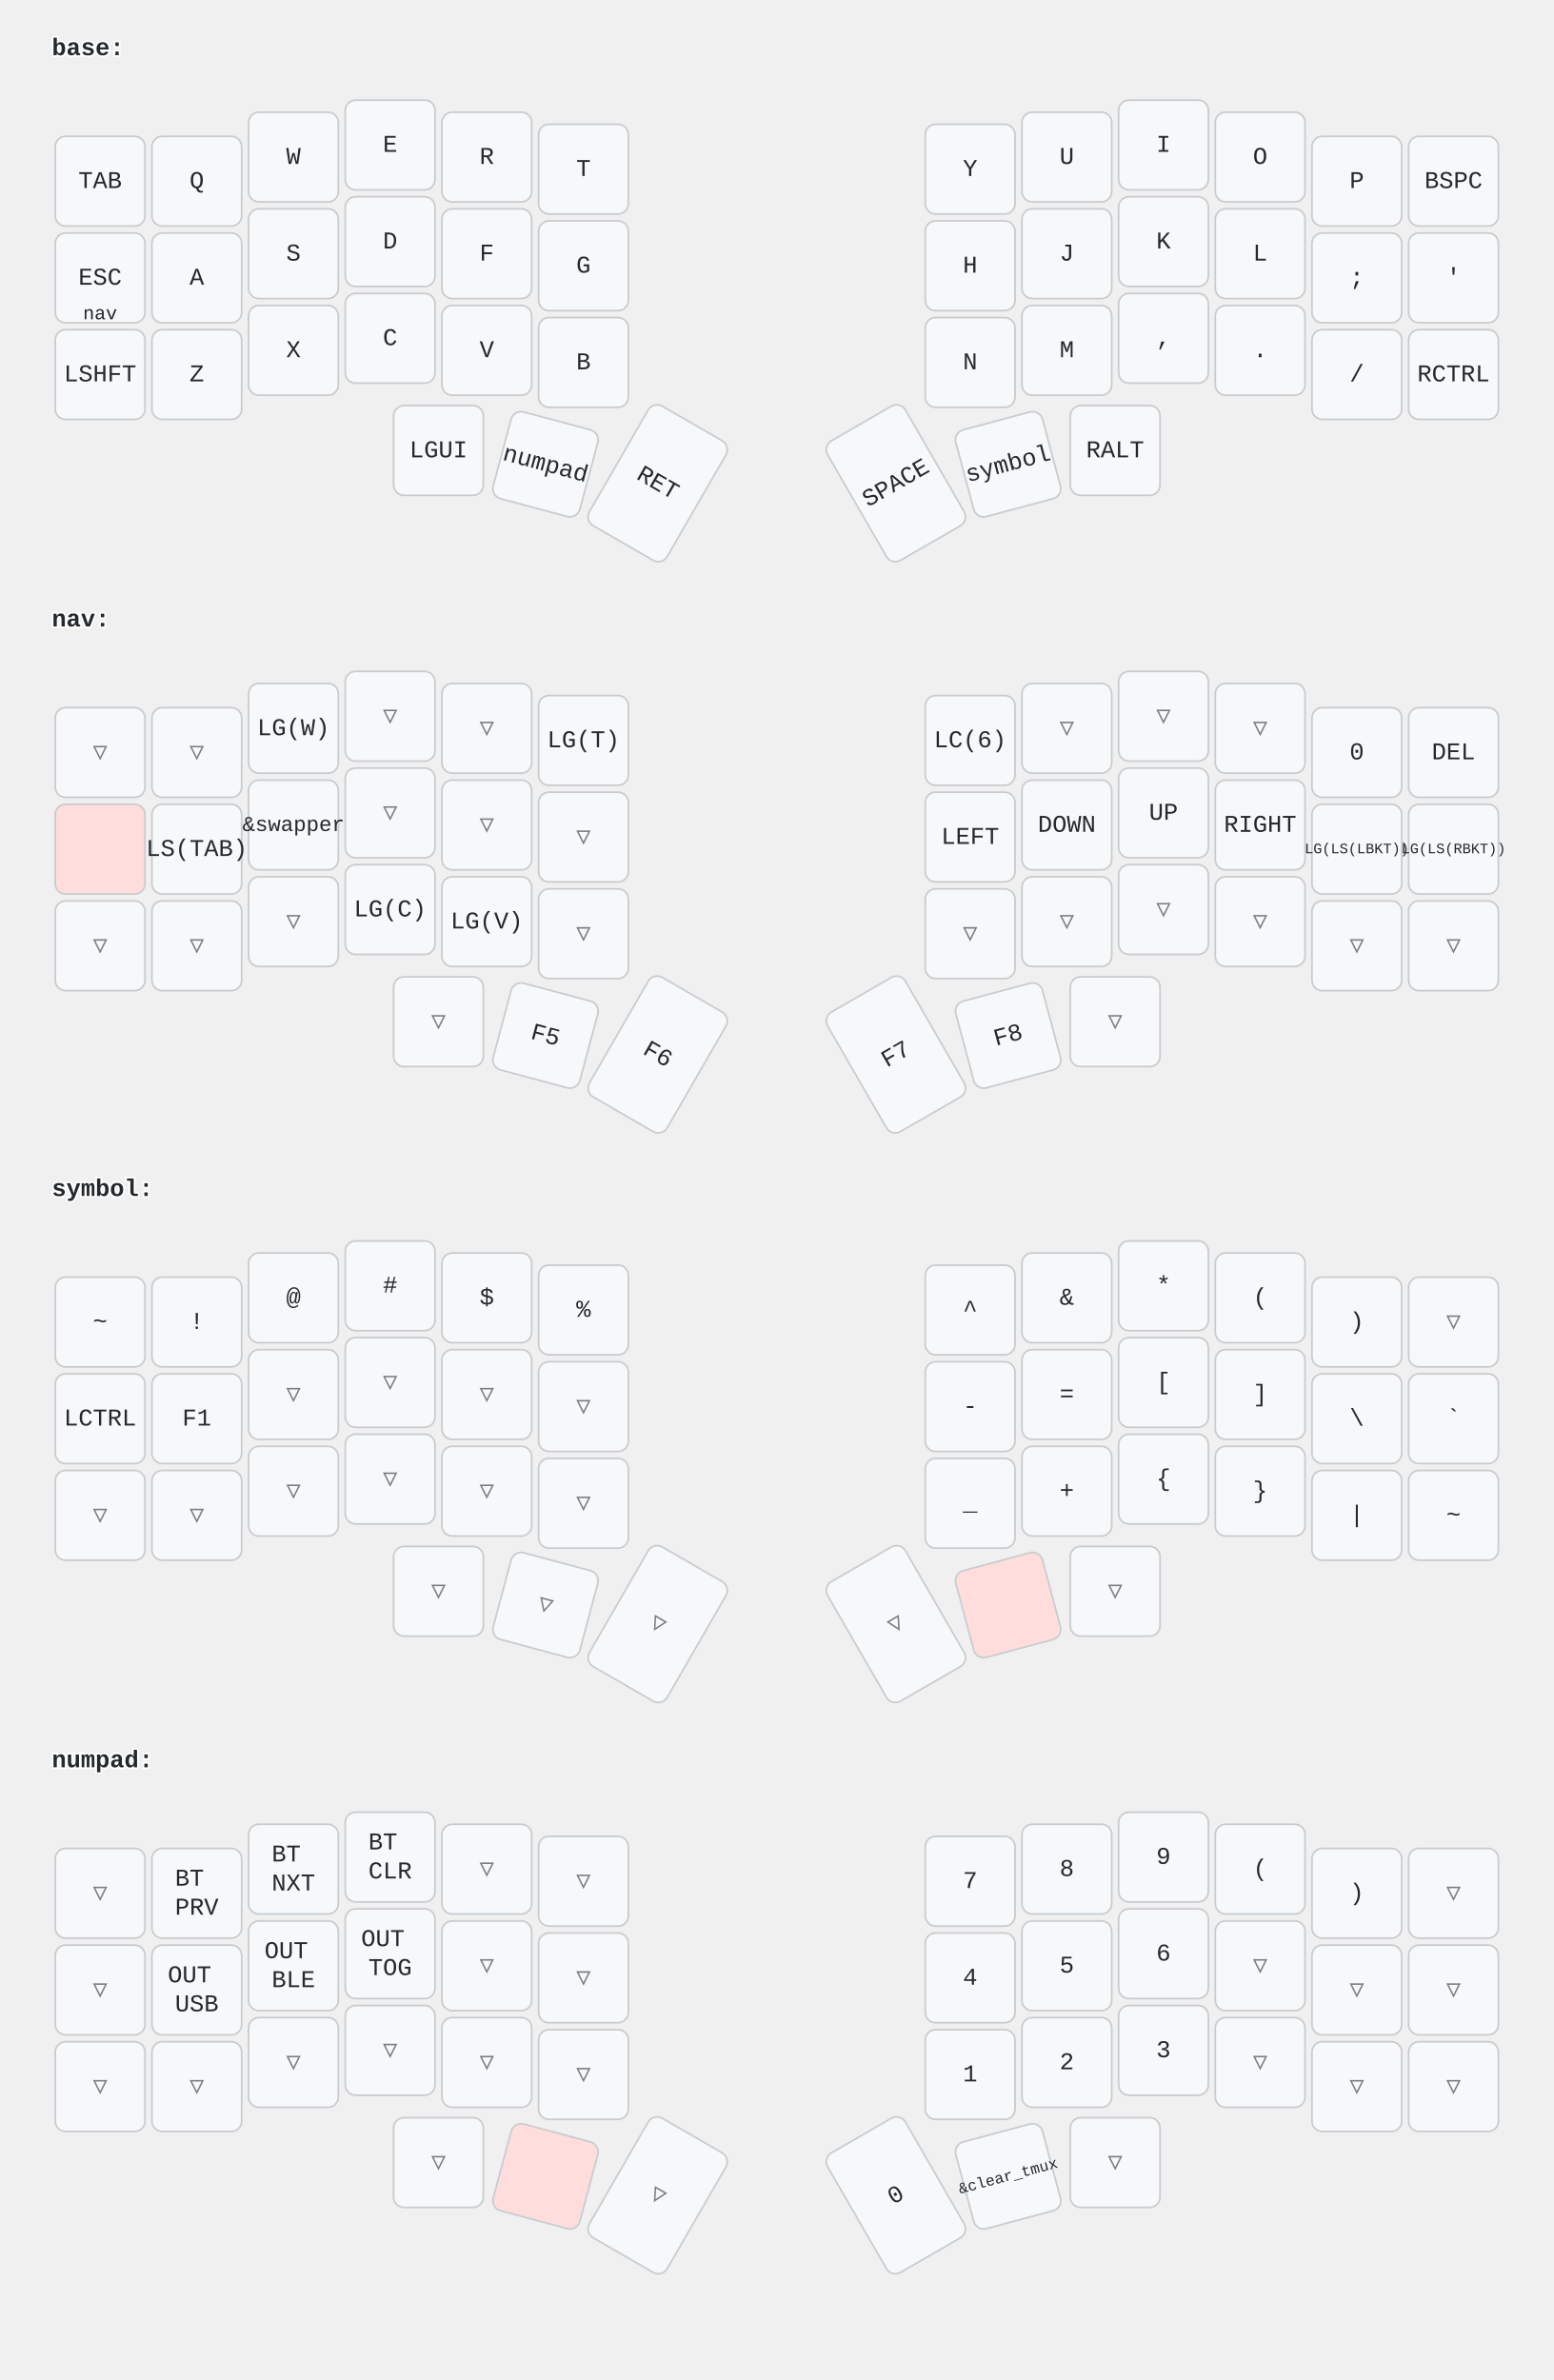
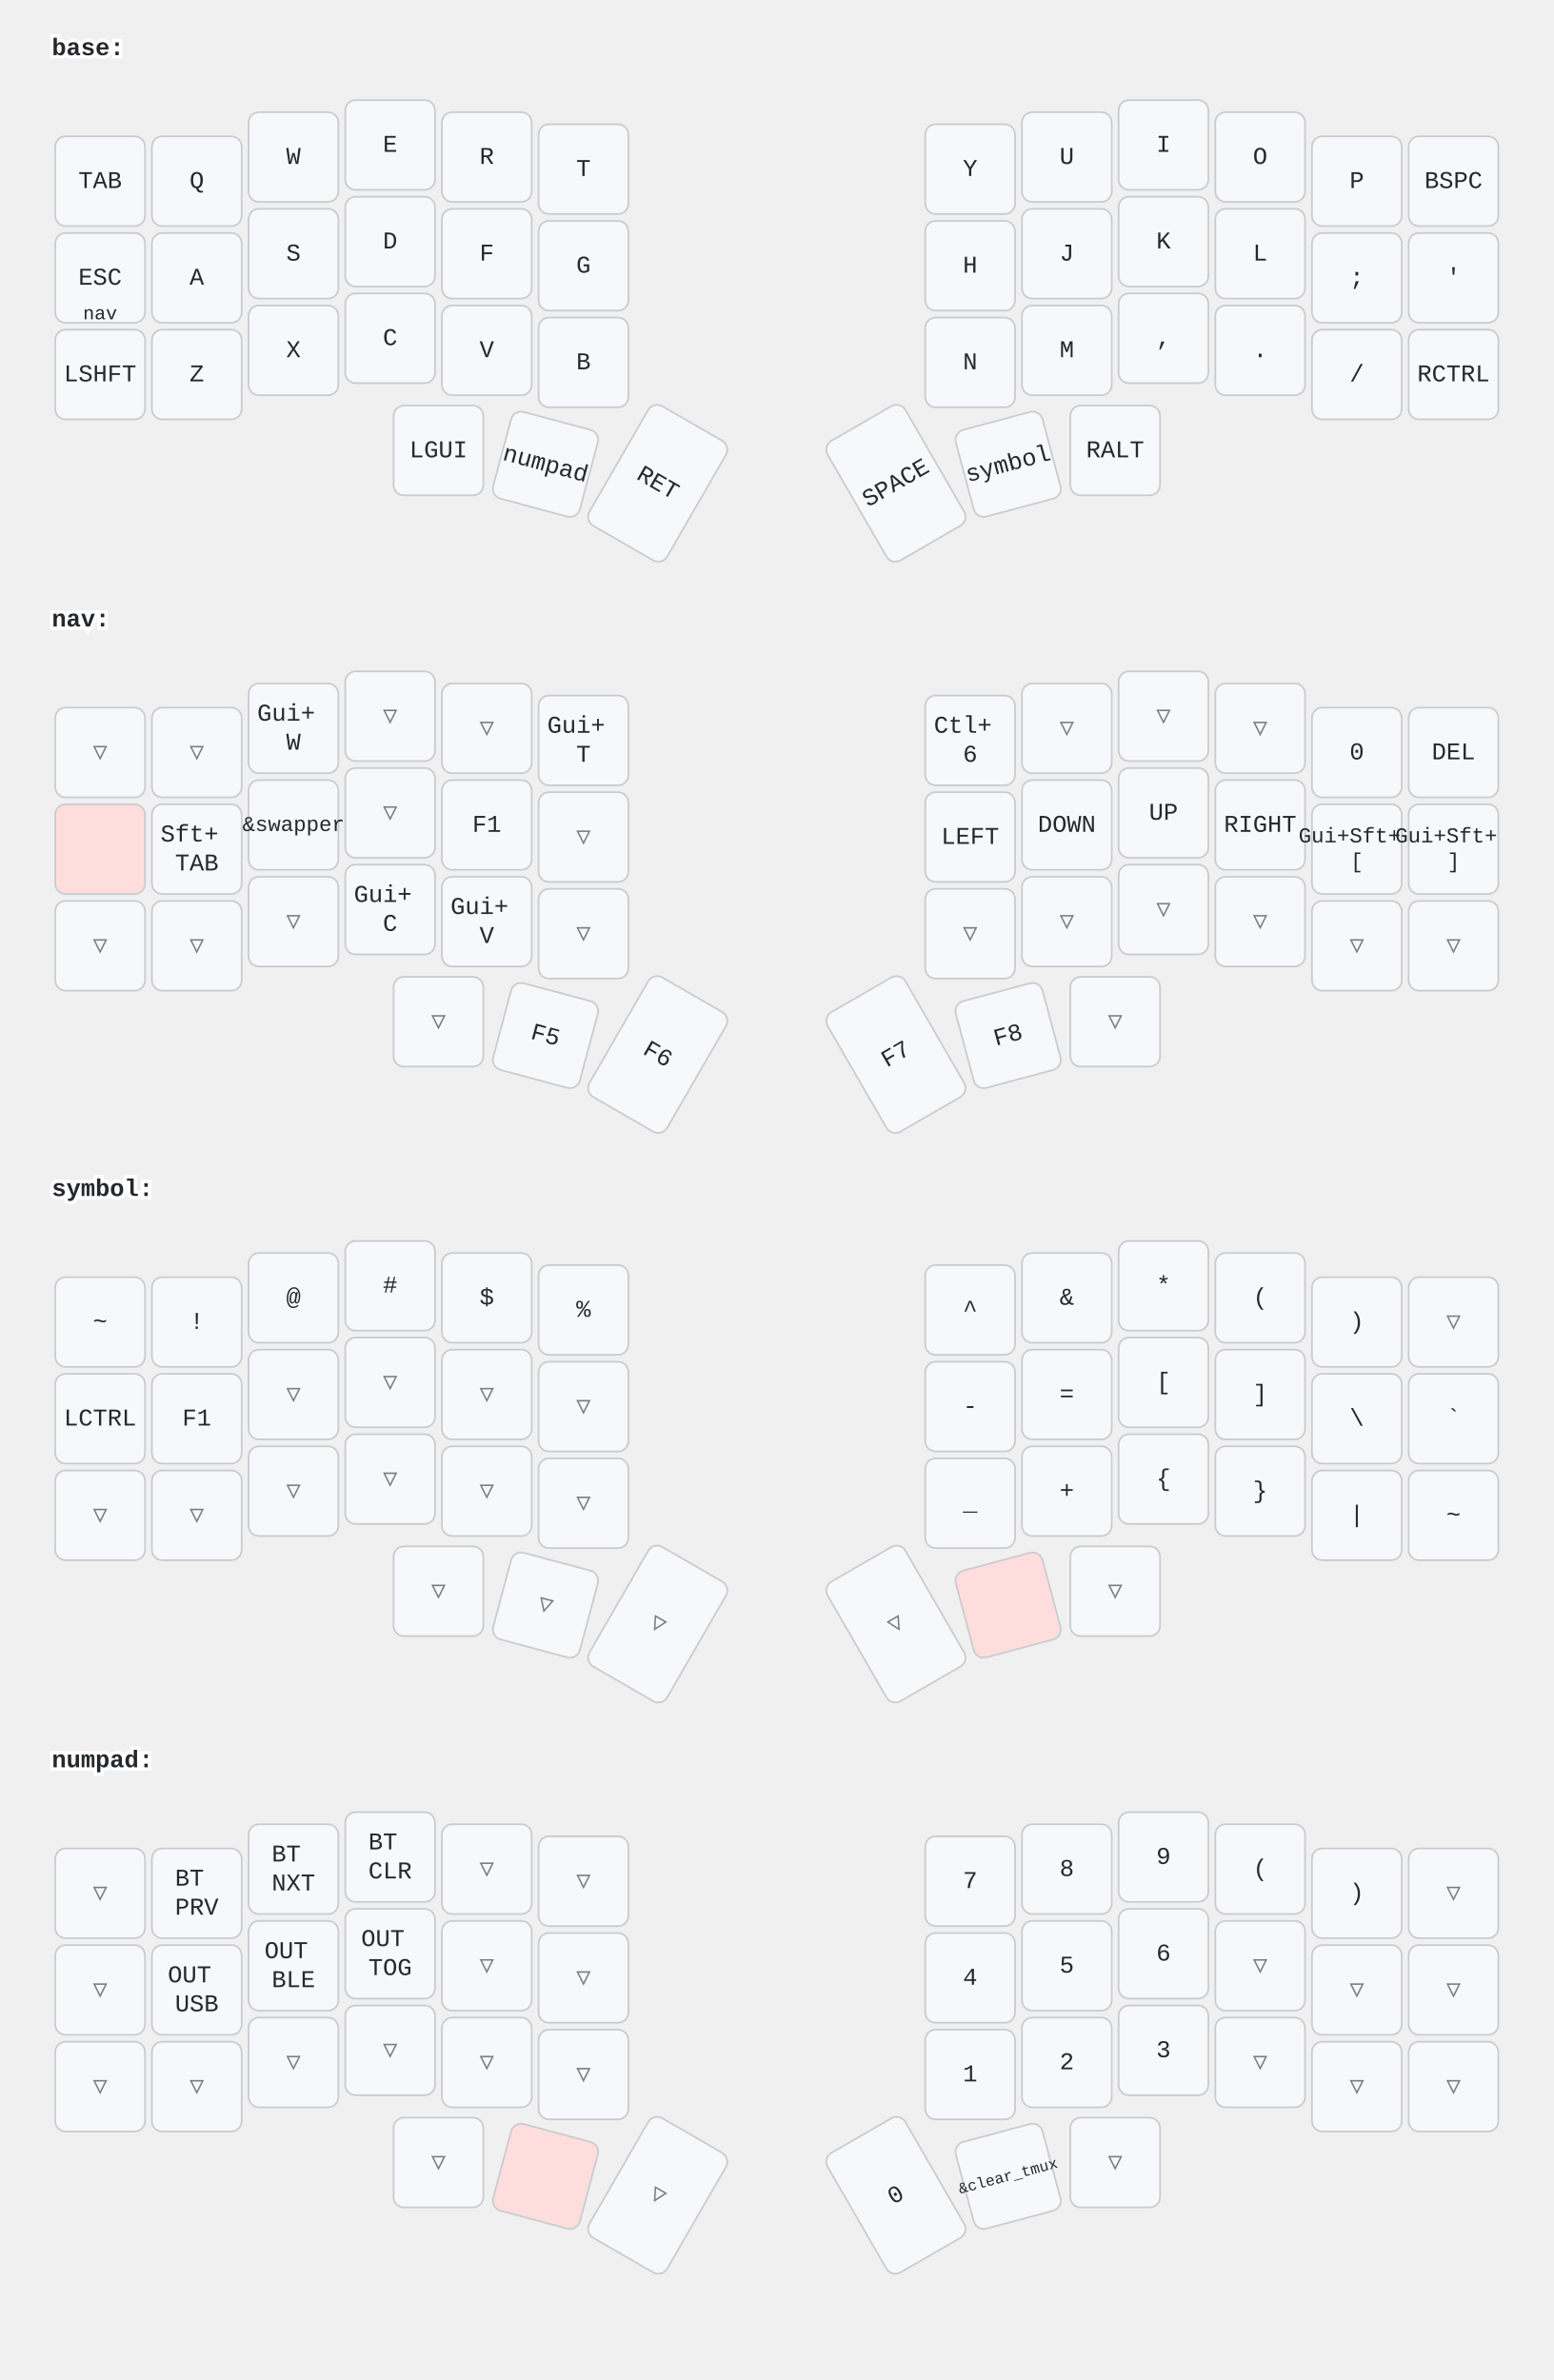
<svg xmlns="http://www.w3.org/2000/svg" width="900" height="1379" viewBox="0 0 900 1379" class="keymap">
  <style>/* inherit to force styles through use tags */
svg path {
    fill: inherit;
}

/* font and background color specifications */
svg.keymap {
    font-family: SFMono-Regular,Consolas,Liberation Mono,Menlo,monospace;
    font-size: 14px;
    font-kerning: normal;
    text-rendering: optimizeLegibility;
    fill: #24292e;
}

/* default key styling */
rect.key {
    fill: #f6f8fa;
}

rect.key, rect.combo {
    stroke: #c9cccf;
    stroke-width: 1;
}

/* default key side styling, only used is draw_key_sides is set */
rect.side {
    filter: brightness(90%);
}

/* color accent for combo boxes */
rect.combo, rect.combo-separate {
    fill: #cdf;
}

/* color accent for held keys */
rect.held, rect.combo.held {
    fill: #fdd;
}

/* color accent for ghost (optional) keys */
rect.ghost, rect.combo.ghost {
    stroke-dasharray: 4, 4;
    stroke-width: 2;
}

text {
    text-anchor: middle;
    dominant-baseline: middle;
}

/* styling for layer labels */
text.label {
    font-weight: bold;
    text-anchor: start;
    stroke: white;
-     stroke-width: 2;
+     stroke-width: 4;
+     paint-order: stroke;
+ }
+ 
+ /* styling for optional footer */
+ text.footer {
+     text-anchor: end;
+     dominant-baseline: auto;
+     stroke: white;
+     stroke-width: 4;
    paint-order: stroke;
}

/* styling for combo tap, and key hold/shifted label text */
text.combo, text.hold, text.shifted {
    font-size: 11px;
}

text.hold {
    text-anchor: middle;
    dominant-baseline: auto;
}

text.shifted {
    text-anchor: middle;
    dominant-baseline: hanging;
}

/* styling for hold/shifted label text in combo box */
text.combo.hold, text.combo.shifted {
    font-size: 8px;
}

/* lighter symbol for transparent keys */
text.trans {
    fill: #7b7e81;
}

/* styling for combo dendrons */
path.combo {
    stroke-width: 1;
    stroke: gray;
    fill: none;
}

/* Start Tabler Icons Cleanup */
/* cannot use height/width with glyphs */
.icon-tabler &gt; path {
    fill: inherit;
    stroke: inherit;
    stroke-width: 2;
}
/* hide tabler's default box */
.icon-tabler &gt; path[stroke="none"][fill="none"] {
    visibility: hidden;
}
/* End Tabler Icons Cleanup */
</style>
  <g transform="translate(30, 0)" class="layer-base">
    <text x="0" y="28" class="label">base:</text>
    <g transform="translate(0, 56)">
      <g transform="translate(28, 49)" class="key keypos-0">
        <rect rx="6" ry="6" x="-26" y="-26" width="52" height="52" class="key" />
        <text x="0" y="0" class="key tap">TAB</text>
      </g>
      <g transform="translate(84, 49)" class="key keypos-1">
        <rect rx="6" ry="6" x="-26" y="-26" width="52" height="52" class="key" />
        <text x="0" y="0" class="key tap">Q</text>
      </g>
      <g transform="translate(140, 35)" class="key keypos-2">
        <rect rx="6" ry="6" x="-26" y="-26" width="52" height="52" class="key" />
        <text x="0" y="0" class="key tap">W</text>
      </g>
      <g transform="translate(196, 28)" class="key keypos-3">
        <rect rx="6" ry="6" x="-26" y="-26" width="52" height="52" class="key" />
        <text x="0" y="0" class="key tap">E</text>
      </g>
      <g transform="translate(252, 35)" class="key keypos-4">
        <rect rx="6" ry="6" x="-26" y="-26" width="52" height="52" class="key" />
        <text x="0" y="0" class="key tap">R</text>
      </g>
      <g transform="translate(308, 42)" class="key keypos-5">
        <rect rx="6" ry="6" x="-26" y="-26" width="52" height="52" class="key" />
        <text x="0" y="0" class="key tap">T</text>
      </g>
      <g transform="translate(532, 42)" class="key keypos-6">
        <rect rx="6" ry="6" x="-26" y="-26" width="52" height="52" class="key" />
        <text x="0" y="0" class="key tap">Y</text>
      </g>
      <g transform="translate(588, 35)" class="key keypos-7">
        <rect rx="6" ry="6" x="-26" y="-26" width="52" height="52" class="key" />
        <text x="0" y="0" class="key tap">U</text>
      </g>
      <g transform="translate(644, 28)" class="key keypos-8">
        <rect rx="6" ry="6" x="-26" y="-26" width="52" height="52" class="key" />
        <text x="0" y="0" class="key tap">I</text>
      </g>
      <g transform="translate(700, 35)" class="key keypos-9">
        <rect rx="6" ry="6" x="-26" y="-26" width="52" height="52" class="key" />
        <text x="0" y="0" class="key tap">O</text>
      </g>
      <g transform="translate(756, 49)" class="key keypos-10">
        <rect rx="6" ry="6" x="-26" y="-26" width="52" height="52" class="key" />
        <text x="0" y="0" class="key tap">P</text>
      </g>
      <g transform="translate(812, 49)" class="key keypos-11">
        <rect rx="6" ry="6" x="-26" y="-26" width="52" height="52" class="key" />
        <text x="0" y="0" class="key tap">BSPC</text>
      </g>
      <g transform="translate(28, 105)" class="key keypos-12">
        <rect rx="6" ry="6" x="-26" y="-26" width="52" height="52" class="key" />
        <text x="0" y="0" class="key tap">ESC</text>
        <text x="0" y="24" class="key hold">nav</text>
      </g>
      <g transform="translate(84, 105)" class="key keypos-13">
        <rect rx="6" ry="6" x="-26" y="-26" width="52" height="52" class="key" />
        <text x="0" y="0" class="key tap">A</text>
      </g>
      <g transform="translate(140, 91)" class="key keypos-14">
        <rect rx="6" ry="6" x="-26" y="-26" width="52" height="52" class="key" />
        <text x="0" y="0" class="key tap">S</text>
      </g>
      <g transform="translate(196, 84)" class="key keypos-15">
        <rect rx="6" ry="6" x="-26" y="-26" width="52" height="52" class="key" />
        <text x="0" y="0" class="key tap">D</text>
      </g>
      <g transform="translate(252, 91)" class="key keypos-16">
        <rect rx="6" ry="6" x="-26" y="-26" width="52" height="52" class="key" />
        <text x="0" y="0" class="key tap">F</text>
      </g>
      <g transform="translate(308, 98)" class="key keypos-17">
        <rect rx="6" ry="6" x="-26" y="-26" width="52" height="52" class="key" />
        <text x="0" y="0" class="key tap">G</text>
      </g>
      <g transform="translate(532, 98)" class="key keypos-18">
        <rect rx="6" ry="6" x="-26" y="-26" width="52" height="52" class="key" />
        <text x="0" y="0" class="key tap">H</text>
      </g>
      <g transform="translate(588, 91)" class="key keypos-19">
        <rect rx="6" ry="6" x="-26" y="-26" width="52" height="52" class="key" />
        <text x="0" y="0" class="key tap">J</text>
      </g>
      <g transform="translate(644, 84)" class="key keypos-20">
        <rect rx="6" ry="6" x="-26" y="-26" width="52" height="52" class="key" />
        <text x="0" y="0" class="key tap">K</text>
      </g>
      <g transform="translate(700, 91)" class="key keypos-21">
        <rect rx="6" ry="6" x="-26" y="-26" width="52" height="52" class="key" />
        <text x="0" y="0" class="key tap">L</text>
      </g>
      <g transform="translate(756, 105)" class="key keypos-22">
        <rect rx="6" ry="6" x="-26" y="-26" width="52" height="52" class="key" />
        <text x="0" y="0" class="key tap">;</text>
      </g>
      <g transform="translate(812, 105)" class="key keypos-23">
        <rect rx="6" ry="6" x="-26" y="-26" width="52" height="52" class="key" />
        <text x="0" y="0" class="key tap">'</text>
      </g>
      <g transform="translate(28, 161)" class="key keypos-24">
        <rect rx="6" ry="6" x="-26" y="-26" width="52" height="52" class="key" />
        <text x="0" y="0" class="key tap">LSHFT</text>
      </g>
      <g transform="translate(84, 161)" class="key keypos-25">
        <rect rx="6" ry="6" x="-26" y="-26" width="52" height="52" class="key" />
        <text x="0" y="0" class="key tap">Z</text>
      </g>
      <g transform="translate(140, 147)" class="key keypos-26">
        <rect rx="6" ry="6" x="-26" y="-26" width="52" height="52" class="key" />
        <text x="0" y="0" class="key tap">X</text>
      </g>
      <g transform="translate(196, 140)" class="key keypos-27">
        <rect rx="6" ry="6" x="-26" y="-26" width="52" height="52" class="key" />
        <text x="0" y="0" class="key tap">C</text>
      </g>
      <g transform="translate(252, 147)" class="key keypos-28">
        <rect rx="6" ry="6" x="-26" y="-26" width="52" height="52" class="key" />
        <text x="0" y="0" class="key tap">V</text>
      </g>
      <g transform="translate(308, 154)" class="key keypos-29">
        <rect rx="6" ry="6" x="-26" y="-26" width="52" height="52" class="key" />
        <text x="0" y="0" class="key tap">B</text>
      </g>
      <g transform="translate(532, 154)" class="key keypos-30">
        <rect rx="6" ry="6" x="-26" y="-26" width="52" height="52" class="key" />
        <text x="0" y="0" class="key tap">N</text>
      </g>
      <g transform="translate(588, 147)" class="key keypos-31">
        <rect rx="6" ry="6" x="-26" y="-26" width="52" height="52" class="key" />
        <text x="0" y="0" class="key tap">M</text>
      </g>
      <g transform="translate(644, 140)" class="key keypos-32">
        <rect rx="6" ry="6" x="-26" y="-26" width="52" height="52" class="key" />
        <text x="0" y="0" class="key tap">,</text>
      </g>
      <g transform="translate(700, 147)" class="key keypos-33">
        <rect rx="6" ry="6" x="-26" y="-26" width="52" height="52" class="key" />
        <text x="0" y="0" class="key tap">.</text>
      </g>
      <g transform="translate(756, 161)" class="key keypos-34">
        <rect rx="6" ry="6" x="-26" y="-26" width="52" height="52" class="key" />
        <text x="0" y="0" class="key tap">/</text>
      </g>
      <g transform="translate(812, 161)" class="key keypos-35">
        <rect rx="6" ry="6" x="-26" y="-26" width="52" height="52" class="key" />
        <text x="0" y="0" class="key tap">RCTRL</text>
      </g>
      <g transform="translate(224, 205)" class="key keypos-36">
        <rect rx="6" ry="6" x="-26" y="-26" width="52" height="52" class="key" />
        <text x="0" y="0" class="key tap">LGUI</text>
      </g>
      <g transform="translate(286, 213) rotate(15.0)" class="key keypos-37">
        <rect rx="6" ry="6" x="-26" y="-26" width="52" height="52" class="key" />
        <text x="0" y="0" class="key tap">numpad</text>
      </g>
      <g transform="translate(351, 224) rotate(30.0)" class="key keypos-38">
        <rect rx="6" ry="6" x="-26" y="-40" width="52" height="80" class="key" />
        <text x="0" y="0" class="key tap">RET</text>
      </g>
      <g transform="translate(489, 224) rotate(-30.0)" class="key keypos-39">
        <rect rx="6" ry="6" x="-26" y="-40" width="52" height="80" class="key" />
        <text x="0" y="0" class="key tap">SPACE</text>
      </g>
      <g transform="translate(554, 213) rotate(-15.0)" class="key keypos-40">
        <rect rx="6" ry="6" x="-26" y="-26" width="52" height="52" class="key" />
        <text x="0" y="0" class="key tap">symbol</text>
      </g>
      <g transform="translate(616, 205)" class="key keypos-41">
        <rect rx="6" ry="6" x="-26" y="-26" width="52" height="52" class="key" />
        <text x="0" y="0" class="key tap">RALT</text>
      </g>
    </g>
  </g>
  <g transform="translate(30, 331)" class="layer-nav">
    <text x="0" y="28" class="label">nav:</text>
    <g transform="translate(0, 56)">
      <g transform="translate(28, 49)" class="key trans keypos-0">
        <rect rx="6" ry="6" x="-26" y="-26" width="52" height="52" class="key trans" />
        <text x="0" y="0" class="key trans tap">▽</text>
      </g>
      <g transform="translate(84, 49)" class="key trans keypos-1">
        <rect rx="6" ry="6" x="-26" y="-26" width="52" height="52" class="key trans" />
        <text x="0" y="0" class="key trans tap">▽</text>
      </g>
      <g transform="translate(140, 35)" class="key keypos-2">
        <rect rx="6" ry="6" x="-26" y="-26" width="52" height="52" class="key" />
-         <text x="0" y="0" class="key tap">LG(W)</text>
+         <text x="0" y="0" class="key tap">
+           <tspan x="0" dy="-0.6em">Gui+</tspan>
+           <tspan x="0" dy="1.2em">W</tspan>
+         </text>
      </g>
      <g transform="translate(196, 28)" class="key trans keypos-3">
        <rect rx="6" ry="6" x="-26" y="-26" width="52" height="52" class="key trans" />
        <text x="0" y="0" class="key trans tap">▽</text>
      </g>
      <g transform="translate(252, 35)" class="key trans keypos-4">
        <rect rx="6" ry="6" x="-26" y="-26" width="52" height="52" class="key trans" />
        <text x="0" y="0" class="key trans tap">▽</text>
      </g>
      <g transform="translate(308, 42)" class="key keypos-5">
        <rect rx="6" ry="6" x="-26" y="-26" width="52" height="52" class="key" />
-         <text x="0" y="0" class="key tap">LG(T)</text>
+         <text x="0" y="0" class="key tap">
+           <tspan x="0" dy="-0.6em">Gui+</tspan>
+           <tspan x="0" dy="1.2em">T</tspan>
+         </text>
      </g>
      <g transform="translate(532, 42)" class="key keypos-6">
        <rect rx="6" ry="6" x="-26" y="-26" width="52" height="52" class="key" />
-         <text x="0" y="0" class="key tap">LC(6)</text>
+         <text x="0" y="0" class="key tap">
+           <tspan x="0" dy="-0.6em">Ctl+</tspan>
+           <tspan x="0" dy="1.2em">6</tspan>
+         </text>
      </g>
      <g transform="translate(588, 35)" class="key trans keypos-7">
        <rect rx="6" ry="6" x="-26" y="-26" width="52" height="52" class="key trans" />
        <text x="0" y="0" class="key trans tap">▽</text>
      </g>
      <g transform="translate(644, 28)" class="key trans keypos-8">
        <rect rx="6" ry="6" x="-26" y="-26" width="52" height="52" class="key trans" />
        <text x="0" y="0" class="key trans tap">▽</text>
      </g>
      <g transform="translate(700, 35)" class="key trans keypos-9">
        <rect rx="6" ry="6" x="-26" y="-26" width="52" height="52" class="key trans" />
        <text x="0" y="0" class="key trans tap">▽</text>
      </g>
      <g transform="translate(756, 49)" class="key keypos-10">
        <rect rx="6" ry="6" x="-26" y="-26" width="52" height="52" class="key" />
        <text x="0" y="0" class="key tap">0</text>
      </g>
      <g transform="translate(812, 49)" class="key keypos-11">
        <rect rx="6" ry="6" x="-26" y="-26" width="52" height="52" class="key" />
        <text x="0" y="0" class="key tap">DEL</text>
      </g>
      <g transform="translate(28, 105)" class="key held keypos-12">
        <rect rx="6" ry="6" x="-26" y="-26" width="52" height="52" class="key held" />
      </g>
      <g transform="translate(84, 105)" class="key keypos-13">
        <rect rx="6" ry="6" x="-26" y="-26" width="52" height="52" class="key" />
-         <text x="0" y="0" class="key tap">LS(TAB)</text>
+         <text x="0" y="0" class="key tap">
+           <tspan x="0" dy="-0.6em">Sft+</tspan>
+           <tspan x="0" dy="1.2em">TAB</tspan>
+         </text>
      </g>
      <g transform="translate(140, 91)" class="key keypos-14">
        <rect rx="6" ry="6" x="-26" y="-26" width="52" height="52" class="key" />
        <text x="0" y="0" class="key tap">
          <tspan style="font-size: 88%">&amp;swapper</tspan>
        </text>
      </g>
      <g transform="translate(196, 84)" class="key trans keypos-15">
        <rect rx="6" ry="6" x="-26" y="-26" width="52" height="52" class="key trans" />
        <text x="0" y="0" class="key trans tap">▽</text>
      </g>
-       <g transform="translate(252, 91)" class="key trans keypos-16">
-         <rect rx="6" ry="6" x="-26" y="-26" width="52" height="52" class="key trans" />
-         <text x="0" y="0" class="key trans tap">▽</text>
+       <g transform="translate(252, 91)" class="key keypos-16">
+         <rect rx="6" ry="6" x="-26" y="-26" width="52" height="52" class="key" />
+         <text x="0" y="0" class="key tap">F1</text>
      </g>
      <g transform="translate(308, 98)" class="key trans keypos-17">
        <rect rx="6" ry="6" x="-26" y="-26" width="52" height="52" class="key trans" />
        <text x="0" y="0" class="key trans tap">▽</text>
      </g>
      <g transform="translate(532, 98)" class="key keypos-18">
        <rect rx="6" ry="6" x="-26" y="-26" width="52" height="52" class="key" />
        <text x="0" y="0" class="key tap">LEFT</text>
      </g>
      <g transform="translate(588, 91)" class="key keypos-19">
        <rect rx="6" ry="6" x="-26" y="-26" width="52" height="52" class="key" />
        <text x="0" y="0" class="key tap">DOWN</text>
      </g>
      <g transform="translate(644, 84)" class="key keypos-20">
        <rect rx="6" ry="6" x="-26" y="-26" width="52" height="52" class="key" />
        <text x="0" y="0" class="key tap">UP</text>
      </g>
      <g transform="translate(700, 91)" class="key keypos-21">
        <rect rx="6" ry="6" x="-26" y="-26" width="52" height="52" class="key" />
        <text x="0" y="0" class="key tap">RIGHT</text>
      </g>
      <g transform="translate(756, 105)" class="key keypos-22">
        <rect rx="6" ry="6" x="-26" y="-26" width="52" height="52" class="key" />
        <text x="0" y="0" class="key tap">
-           <tspan style="font-size: 60%">LG(LS(LBKT))</tspan>
+           <tspan x="0" dy="-0.6em" style="font-size: 88%">Gui+Sft+</tspan>
+           <tspan x="0" dy="1.2em" style="font-size: 88%">[</tspan>
        </text>
      </g>
      <g transform="translate(812, 105)" class="key keypos-23">
        <rect rx="6" ry="6" x="-26" y="-26" width="52" height="52" class="key" />
        <text x="0" y="0" class="key tap">
-           <tspan style="font-size: 60%">LG(LS(RBKT))</tspan>
+           <tspan x="0" dy="-0.6em" style="font-size: 88%">Gui+Sft+</tspan>
+           <tspan x="0" dy="1.2em" style="font-size: 88%">]</tspan>
        </text>
      </g>
      <g transform="translate(28, 161)" class="key trans keypos-24">
        <rect rx="6" ry="6" x="-26" y="-26" width="52" height="52" class="key trans" />
        <text x="0" y="0" class="key trans tap">▽</text>
      </g>
      <g transform="translate(84, 161)" class="key trans keypos-25">
        <rect rx="6" ry="6" x="-26" y="-26" width="52" height="52" class="key trans" />
        <text x="0" y="0" class="key trans tap">▽</text>
      </g>
      <g transform="translate(140, 147)" class="key trans keypos-26">
        <rect rx="6" ry="6" x="-26" y="-26" width="52" height="52" class="key trans" />
        <text x="0" y="0" class="key trans tap">▽</text>
      </g>
      <g transform="translate(196, 140)" class="key keypos-27">
        <rect rx="6" ry="6" x="-26" y="-26" width="52" height="52" class="key" />
-         <text x="0" y="0" class="key tap">LG(C)</text>
+         <text x="0" y="0" class="key tap">
+           <tspan x="0" dy="-0.6em">Gui+</tspan>
+           <tspan x="0" dy="1.2em">C</tspan>
+         </text>
      </g>
      <g transform="translate(252, 147)" class="key keypos-28">
        <rect rx="6" ry="6" x="-26" y="-26" width="52" height="52" class="key" />
-         <text x="0" y="0" class="key tap">LG(V)</text>
+         <text x="0" y="0" class="key tap">
+           <tspan x="0" dy="-0.6em">Gui+</tspan>
+           <tspan x="0" dy="1.2em">V</tspan>
+         </text>
      </g>
      <g transform="translate(308, 154)" class="key trans keypos-29">
        <rect rx="6" ry="6" x="-26" y="-26" width="52" height="52" class="key trans" />
        <text x="0" y="0" class="key trans tap">▽</text>
      </g>
      <g transform="translate(532, 154)" class="key trans keypos-30">
        <rect rx="6" ry="6" x="-26" y="-26" width="52" height="52" class="key trans" />
        <text x="0" y="0" class="key trans tap">▽</text>
      </g>
      <g transform="translate(588, 147)" class="key trans keypos-31">
        <rect rx="6" ry="6" x="-26" y="-26" width="52" height="52" class="key trans" />
        <text x="0" y="0" class="key trans tap">▽</text>
      </g>
      <g transform="translate(644, 140)" class="key trans keypos-32">
        <rect rx="6" ry="6" x="-26" y="-26" width="52" height="52" class="key trans" />
        <text x="0" y="0" class="key trans tap">▽</text>
      </g>
      <g transform="translate(700, 147)" class="key trans keypos-33">
        <rect rx="6" ry="6" x="-26" y="-26" width="52" height="52" class="key trans" />
        <text x="0" y="0" class="key trans tap">▽</text>
      </g>
      <g transform="translate(756, 161)" class="key trans keypos-34">
        <rect rx="6" ry="6" x="-26" y="-26" width="52" height="52" class="key trans" />
        <text x="0" y="0" class="key trans tap">▽</text>
      </g>
      <g transform="translate(812, 161)" class="key trans keypos-35">
        <rect rx="6" ry="6" x="-26" y="-26" width="52" height="52" class="key trans" />
        <text x="0" y="0" class="key trans tap">▽</text>
      </g>
      <g transform="translate(224, 205)" class="key trans keypos-36">
        <rect rx="6" ry="6" x="-26" y="-26" width="52" height="52" class="key trans" />
        <text x="0" y="0" class="key trans tap">▽</text>
      </g>
      <g transform="translate(286, 213) rotate(15.0)" class="key keypos-37">
        <rect rx="6" ry="6" x="-26" y="-26" width="52" height="52" class="key" />
        <text x="0" y="0" class="key tap">F5</text>
      </g>
      <g transform="translate(351, 224) rotate(30.0)" class="key keypos-38">
        <rect rx="6" ry="6" x="-26" y="-40" width="52" height="80" class="key" />
        <text x="0" y="0" class="key tap">F6</text>
      </g>
      <g transform="translate(489, 224) rotate(-30.0)" class="key keypos-39">
        <rect rx="6" ry="6" x="-26" y="-40" width="52" height="80" class="key" />
        <text x="0" y="0" class="key tap">F7</text>
      </g>
      <g transform="translate(554, 213) rotate(-15.0)" class="key keypos-40">
        <rect rx="6" ry="6" x="-26" y="-26" width="52" height="52" class="key" />
        <text x="0" y="0" class="key tap">F8</text>
      </g>
      <g transform="translate(616, 205)" class="key trans keypos-41">
        <rect rx="6" ry="6" x="-26" y="-26" width="52" height="52" class="key trans" />
        <text x="0" y="0" class="key trans tap">▽</text>
      </g>
    </g>
  </g>
  <g transform="translate(30, 661)" class="layer-symbol">
    <text x="0" y="28" class="label">symbol:</text>
    <g transform="translate(0, 56)">
      <g transform="translate(28, 49)" class="key keypos-0">
        <rect rx="6" ry="6" x="-26" y="-26" width="52" height="52" class="key" />
        <text x="0" y="0" class="key tap">~</text>
      </g>
      <g transform="translate(84, 49)" class="key keypos-1">
        <rect rx="6" ry="6" x="-26" y="-26" width="52" height="52" class="key" />
        <text x="0" y="0" class="key tap">!</text>
      </g>
      <g transform="translate(140, 35)" class="key keypos-2">
        <rect rx="6" ry="6" x="-26" y="-26" width="52" height="52" class="key" />
        <text x="0" y="0" class="key tap">@</text>
      </g>
      <g transform="translate(196, 28)" class="key keypos-3">
        <rect rx="6" ry="6" x="-26" y="-26" width="52" height="52" class="key" />
        <text x="0" y="0" class="key tap">#</text>
      </g>
      <g transform="translate(252, 35)" class="key keypos-4">
        <rect rx="6" ry="6" x="-26" y="-26" width="52" height="52" class="key" />
        <text x="0" y="0" class="key tap">$</text>
      </g>
      <g transform="translate(308, 42)" class="key keypos-5">
        <rect rx="6" ry="6" x="-26" y="-26" width="52" height="52" class="key" />
        <text x="0" y="0" class="key tap">%</text>
      </g>
      <g transform="translate(532, 42)" class="key keypos-6">
        <rect rx="6" ry="6" x="-26" y="-26" width="52" height="52" class="key" />
        <text x="0" y="0" class="key tap">^</text>
      </g>
      <g transform="translate(588, 35)" class="key keypos-7">
        <rect rx="6" ry="6" x="-26" y="-26" width="52" height="52" class="key" />
        <text x="0" y="0" class="key tap">&amp;</text>
      </g>
      <g transform="translate(644, 28)" class="key keypos-8">
        <rect rx="6" ry="6" x="-26" y="-26" width="52" height="52" class="key" />
        <text x="0" y="0" class="key tap">*</text>
      </g>
      <g transform="translate(700, 35)" class="key keypos-9">
        <rect rx="6" ry="6" x="-26" y="-26" width="52" height="52" class="key" />
        <text x="0" y="0" class="key tap">(</text>
      </g>
      <g transform="translate(756, 49)" class="key keypos-10">
        <rect rx="6" ry="6" x="-26" y="-26" width="52" height="52" class="key" />
        <text x="0" y="0" class="key tap">)</text>
      </g>
      <g transform="translate(812, 49)" class="key trans keypos-11">
        <rect rx="6" ry="6" x="-26" y="-26" width="52" height="52" class="key trans" />
        <text x="0" y="0" class="key trans tap">▽</text>
      </g>
      <g transform="translate(28, 105)" class="key keypos-12">
        <rect rx="6" ry="6" x="-26" y="-26" width="52" height="52" class="key" />
        <text x="0" y="0" class="key tap">LCTRL</text>
      </g>
      <g transform="translate(84, 105)" class="key keypos-13">
        <rect rx="6" ry="6" x="-26" y="-26" width="52" height="52" class="key" />
        <text x="0" y="0" class="key tap">F1</text>
      </g>
      <g transform="translate(140, 91)" class="key trans keypos-14">
        <rect rx="6" ry="6" x="-26" y="-26" width="52" height="52" class="key trans" />
        <text x="0" y="0" class="key trans tap">▽</text>
      </g>
      <g transform="translate(196, 84)" class="key trans keypos-15">
        <rect rx="6" ry="6" x="-26" y="-26" width="52" height="52" class="key trans" />
        <text x="0" y="0" class="key trans tap">▽</text>
      </g>
      <g transform="translate(252, 91)" class="key trans keypos-16">
        <rect rx="6" ry="6" x="-26" y="-26" width="52" height="52" class="key trans" />
        <text x="0" y="0" class="key trans tap">▽</text>
      </g>
      <g transform="translate(308, 98)" class="key trans keypos-17">
        <rect rx="6" ry="6" x="-26" y="-26" width="52" height="52" class="key trans" />
        <text x="0" y="0" class="key trans tap">▽</text>
      </g>
      <g transform="translate(532, 98)" class="key keypos-18">
        <rect rx="6" ry="6" x="-26" y="-26" width="52" height="52" class="key" />
        <text x="0" y="0" class="key tap">-</text>
      </g>
      <g transform="translate(588, 91)" class="key keypos-19">
        <rect rx="6" ry="6" x="-26" y="-26" width="52" height="52" class="key" />
        <text x="0" y="0" class="key tap">=</text>
      </g>
      <g transform="translate(644, 84)" class="key keypos-20">
        <rect rx="6" ry="6" x="-26" y="-26" width="52" height="52" class="key" />
        <text x="0" y="0" class="key tap">[</text>
      </g>
      <g transform="translate(700, 91)" class="key keypos-21">
        <rect rx="6" ry="6" x="-26" y="-26" width="52" height="52" class="key" />
        <text x="0" y="0" class="key tap">]</text>
      </g>
      <g transform="translate(756, 105)" class="key keypos-22">
        <rect rx="6" ry="6" x="-26" y="-26" width="52" height="52" class="key" />
        <text x="0" y="0" class="key tap">\</text>
      </g>
      <g transform="translate(812, 105)" class="key keypos-23">
        <rect rx="6" ry="6" x="-26" y="-26" width="52" height="52" class="key" />
        <text x="0" y="0" class="key tap">`</text>
      </g>
      <g transform="translate(28, 161)" class="key trans keypos-24">
        <rect rx="6" ry="6" x="-26" y="-26" width="52" height="52" class="key trans" />
        <text x="0" y="0" class="key trans tap">▽</text>
      </g>
      <g transform="translate(84, 161)" class="key trans keypos-25">
        <rect rx="6" ry="6" x="-26" y="-26" width="52" height="52" class="key trans" />
        <text x="0" y="0" class="key trans tap">▽</text>
      </g>
      <g transform="translate(140, 147)" class="key trans keypos-26">
        <rect rx="6" ry="6" x="-26" y="-26" width="52" height="52" class="key trans" />
        <text x="0" y="0" class="key trans tap">▽</text>
      </g>
      <g transform="translate(196, 140)" class="key trans keypos-27">
        <rect rx="6" ry="6" x="-26" y="-26" width="52" height="52" class="key trans" />
        <text x="0" y="0" class="key trans tap">▽</text>
      </g>
      <g transform="translate(252, 147)" class="key trans keypos-28">
        <rect rx="6" ry="6" x="-26" y="-26" width="52" height="52" class="key trans" />
        <text x="0" y="0" class="key trans tap">▽</text>
      </g>
      <g transform="translate(308, 154)" class="key trans keypos-29">
        <rect rx="6" ry="6" x="-26" y="-26" width="52" height="52" class="key trans" />
        <text x="0" y="0" class="key trans tap">▽</text>
      </g>
      <g transform="translate(532, 154)" class="key keypos-30">
        <rect rx="6" ry="6" x="-26" y="-26" width="52" height="52" class="key" />
        <text x="0" y="0" class="key tap">_</text>
      </g>
      <g transform="translate(588, 147)" class="key keypos-31">
        <rect rx="6" ry="6" x="-26" y="-26" width="52" height="52" class="key" />
        <text x="0" y="0" class="key tap">+</text>
      </g>
      <g transform="translate(644, 140)" class="key keypos-32">
        <rect rx="6" ry="6" x="-26" y="-26" width="52" height="52" class="key" />
        <text x="0" y="0" class="key tap">{</text>
      </g>
      <g transform="translate(700, 147)" class="key keypos-33">
        <rect rx="6" ry="6" x="-26" y="-26" width="52" height="52" class="key" />
        <text x="0" y="0" class="key tap">}</text>
      </g>
      <g transform="translate(756, 161)" class="key keypos-34">
        <rect rx="6" ry="6" x="-26" y="-26" width="52" height="52" class="key" />
        <text x="0" y="0" class="key tap">|</text>
      </g>
      <g transform="translate(812, 161)" class="key keypos-35">
        <rect rx="6" ry="6" x="-26" y="-26" width="52" height="52" class="key" />
        <text x="0" y="0" class="key tap">~</text>
      </g>
      <g transform="translate(224, 205)" class="key trans keypos-36">
        <rect rx="6" ry="6" x="-26" y="-26" width="52" height="52" class="key trans" />
        <text x="0" y="0" class="key trans tap">▽</text>
      </g>
      <g transform="translate(286, 213) rotate(15.0)" class="key trans keypos-37">
        <rect rx="6" ry="6" x="-26" y="-26" width="52" height="52" class="key trans" />
        <text x="0" y="0" class="key trans tap">▽</text>
      </g>
      <g transform="translate(351, 224) rotate(30.0)" class="key trans keypos-38">
        <rect rx="6" ry="6" x="-26" y="-40" width="52" height="80" class="key trans" />
        <text x="0" y="0" class="key trans tap">▽</text>
      </g>
      <g transform="translate(489, 224) rotate(-30.0)" class="key trans keypos-39">
        <rect rx="6" ry="6" x="-26" y="-40" width="52" height="80" class="key trans" />
        <text x="0" y="0" class="key trans tap">▽</text>
      </g>
      <g transform="translate(554, 213) rotate(-15.0)" class="key held keypos-40">
        <rect rx="6" ry="6" x="-26" y="-26" width="52" height="52" class="key held" />
      </g>
      <g transform="translate(616, 205)" class="key trans keypos-41">
        <rect rx="6" ry="6" x="-26" y="-26" width="52" height="52" class="key trans" />
        <text x="0" y="0" class="key trans tap">▽</text>
      </g>
    </g>
  </g>
  <g transform="translate(30, 992)" class="layer-numpad">
    <text x="0" y="28" class="label">numpad:</text>
    <g transform="translate(0, 56)">
      <g transform="translate(28, 49)" class="key trans keypos-0">
        <rect rx="6" ry="6" x="-26" y="-26" width="52" height="52" class="key trans" />
        <text x="0" y="0" class="key trans tap">▽</text>
      </g>
      <g transform="translate(84, 49)" class="key keypos-1">
        <rect rx="6" ry="6" x="-26" y="-26" width="52" height="52" class="key" />
        <text x="0" y="0" class="key tap">
          <tspan x="0" dy="-0.6em">BT</tspan>
          <tspan x="0" dy="1.2em">PRV</tspan>
        </text>
      </g>
      <g transform="translate(140, 35)" class="key keypos-2">
        <rect rx="6" ry="6" x="-26" y="-26" width="52" height="52" class="key" />
        <text x="0" y="0" class="key tap">
          <tspan x="0" dy="-0.6em">BT</tspan>
          <tspan x="0" dy="1.2em">NXT</tspan>
        </text>
      </g>
      <g transform="translate(196, 28)" class="key keypos-3">
        <rect rx="6" ry="6" x="-26" y="-26" width="52" height="52" class="key" />
        <text x="0" y="0" class="key tap">
          <tspan x="0" dy="-0.6em">BT</tspan>
          <tspan x="0" dy="1.2em">CLR</tspan>
        </text>
      </g>
      <g transform="translate(252, 35)" class="key trans keypos-4">
        <rect rx="6" ry="6" x="-26" y="-26" width="52" height="52" class="key trans" />
        <text x="0" y="0" class="key trans tap">▽</text>
      </g>
      <g transform="translate(308, 42)" class="key trans keypos-5">
        <rect rx="6" ry="6" x="-26" y="-26" width="52" height="52" class="key trans" />
        <text x="0" y="0" class="key trans tap">▽</text>
      </g>
      <g transform="translate(532, 42)" class="key keypos-6">
        <rect rx="6" ry="6" x="-26" y="-26" width="52" height="52" class="key" />
        <text x="0" y="0" class="key tap">7</text>
      </g>
      <g transform="translate(588, 35)" class="key keypos-7">
        <rect rx="6" ry="6" x="-26" y="-26" width="52" height="52" class="key" />
        <text x="0" y="0" class="key tap">8</text>
      </g>
      <g transform="translate(644, 28)" class="key keypos-8">
        <rect rx="6" ry="6" x="-26" y="-26" width="52" height="52" class="key" />
        <text x="0" y="0" class="key tap">9</text>
      </g>
      <g transform="translate(700, 35)" class="key keypos-9">
        <rect rx="6" ry="6" x="-26" y="-26" width="52" height="52" class="key" />
        <text x="0" y="0" class="key tap">(</text>
      </g>
      <g transform="translate(756, 49)" class="key keypos-10">
        <rect rx="6" ry="6" x="-26" y="-26" width="52" height="52" class="key" />
        <text x="0" y="0" class="key tap">)</text>
      </g>
      <g transform="translate(812, 49)" class="key trans keypos-11">
        <rect rx="6" ry="6" x="-26" y="-26" width="52" height="52" class="key trans" />
        <text x="0" y="0" class="key trans tap">▽</text>
      </g>
      <g transform="translate(28, 105)" class="key trans keypos-12">
        <rect rx="6" ry="6" x="-26" y="-26" width="52" height="52" class="key trans" />
        <text x="0" y="0" class="key trans tap">▽</text>
      </g>
      <g transform="translate(84, 105)" class="key keypos-13">
        <rect rx="6" ry="6" x="-26" y="-26" width="52" height="52" class="key" />
        <text x="0" y="0" class="key tap">
          <tspan x="0" dy="-0.6em">OUT</tspan>
          <tspan x="0" dy="1.2em">USB</tspan>
        </text>
      </g>
      <g transform="translate(140, 91)" class="key keypos-14">
        <rect rx="6" ry="6" x="-26" y="-26" width="52" height="52" class="key" />
        <text x="0" y="0" class="key tap">
          <tspan x="0" dy="-0.6em">OUT</tspan>
          <tspan x="0" dy="1.2em">BLE</tspan>
        </text>
      </g>
      <g transform="translate(196, 84)" class="key keypos-15">
        <rect rx="6" ry="6" x="-26" y="-26" width="52" height="52" class="key" />
        <text x="0" y="0" class="key tap">
          <tspan x="0" dy="-0.6em">OUT</tspan>
          <tspan x="0" dy="1.2em">TOG</tspan>
        </text>
      </g>
      <g transform="translate(252, 91)" class="key trans keypos-16">
        <rect rx="6" ry="6" x="-26" y="-26" width="52" height="52" class="key trans" />
        <text x="0" y="0" class="key trans tap">▽</text>
      </g>
      <g transform="translate(308, 98)" class="key trans keypos-17">
        <rect rx="6" ry="6" x="-26" y="-26" width="52" height="52" class="key trans" />
        <text x="0" y="0" class="key trans tap">▽</text>
      </g>
      <g transform="translate(532, 98)" class="key keypos-18">
        <rect rx="6" ry="6" x="-26" y="-26" width="52" height="52" class="key" />
        <text x="0" y="0" class="key tap">4</text>
      </g>
      <g transform="translate(588, 91)" class="key keypos-19">
        <rect rx="6" ry="6" x="-26" y="-26" width="52" height="52" class="key" />
        <text x="0" y="0" class="key tap">5</text>
      </g>
      <g transform="translate(644, 84)" class="key keypos-20">
        <rect rx="6" ry="6" x="-26" y="-26" width="52" height="52" class="key" />
        <text x="0" y="0" class="key tap">6</text>
      </g>
      <g transform="translate(700, 91)" class="key trans keypos-21">
        <rect rx="6" ry="6" x="-26" y="-26" width="52" height="52" class="key trans" />
        <text x="0" y="0" class="key trans tap">▽</text>
      </g>
      <g transform="translate(756, 105)" class="key trans keypos-22">
        <rect rx="6" ry="6" x="-26" y="-26" width="52" height="52" class="key trans" />
        <text x="0" y="0" class="key trans tap">▽</text>
      </g>
      <g transform="translate(812, 105)" class="key trans keypos-23">
        <rect rx="6" ry="6" x="-26" y="-26" width="52" height="52" class="key trans" />
        <text x="0" y="0" class="key trans tap">▽</text>
      </g>
      <g transform="translate(28, 161)" class="key trans keypos-24">
        <rect rx="6" ry="6" x="-26" y="-26" width="52" height="52" class="key trans" />
        <text x="0" y="0" class="key trans tap">▽</text>
      </g>
      <g transform="translate(84, 161)" class="key trans keypos-25">
        <rect rx="6" ry="6" x="-26" y="-26" width="52" height="52" class="key trans" />
        <text x="0" y="0" class="key trans tap">▽</text>
      </g>
      <g transform="translate(140, 147)" class="key trans keypos-26">
        <rect rx="6" ry="6" x="-26" y="-26" width="52" height="52" class="key trans" />
        <text x="0" y="0" class="key trans tap">▽</text>
      </g>
      <g transform="translate(196, 140)" class="key trans keypos-27">
        <rect rx="6" ry="6" x="-26" y="-26" width="52" height="52" class="key trans" />
        <text x="0" y="0" class="key trans tap">▽</text>
      </g>
      <g transform="translate(252, 147)" class="key trans keypos-28">
        <rect rx="6" ry="6" x="-26" y="-26" width="52" height="52" class="key trans" />
        <text x="0" y="0" class="key trans tap">▽</text>
      </g>
      <g transform="translate(308, 154)" class="key trans keypos-29">
        <rect rx="6" ry="6" x="-26" y="-26" width="52" height="52" class="key trans" />
        <text x="0" y="0" class="key trans tap">▽</text>
      </g>
      <g transform="translate(532, 154)" class="key keypos-30">
        <rect rx="6" ry="6" x="-26" y="-26" width="52" height="52" class="key" />
        <text x="0" y="0" class="key tap">1</text>
      </g>
      <g transform="translate(588, 147)" class="key keypos-31">
        <rect rx="6" ry="6" x="-26" y="-26" width="52" height="52" class="key" />
        <text x="0" y="0" class="key tap">2</text>
      </g>
      <g transform="translate(644, 140)" class="key keypos-32">
        <rect rx="6" ry="6" x="-26" y="-26" width="52" height="52" class="key" />
        <text x="0" y="0" class="key tap">3</text>
      </g>
      <g transform="translate(700, 147)" class="key trans keypos-33">
        <rect rx="6" ry="6" x="-26" y="-26" width="52" height="52" class="key trans" />
        <text x="0" y="0" class="key trans tap">▽</text>
      </g>
      <g transform="translate(756, 161)" class="key trans keypos-34">
        <rect rx="6" ry="6" x="-26" y="-26" width="52" height="52" class="key trans" />
        <text x="0" y="0" class="key trans tap">▽</text>
      </g>
      <g transform="translate(812, 161)" class="key trans keypos-35">
        <rect rx="6" ry="6" x="-26" y="-26" width="52" height="52" class="key trans" />
        <text x="0" y="0" class="key trans tap">▽</text>
      </g>
      <g transform="translate(224, 205)" class="key trans keypos-36">
        <rect rx="6" ry="6" x="-26" y="-26" width="52" height="52" class="key trans" />
        <text x="0" y="0" class="key trans tap">▽</text>
      </g>
      <g transform="translate(286, 213) rotate(15.0)" class="key held keypos-37">
        <rect rx="6" ry="6" x="-26" y="-26" width="52" height="52" class="key held" />
      </g>
      <g transform="translate(351, 224) rotate(30.0)" class="key trans keypos-38">
        <rect rx="6" ry="6" x="-26" y="-40" width="52" height="80" class="key trans" />
        <text x="0" y="0" class="key trans tap">▽</text>
      </g>
      <g transform="translate(489, 224) rotate(-30.0)" class="key keypos-39">
        <rect rx="6" ry="6" x="-26" y="-40" width="52" height="80" class="key" />
        <text x="0" y="0" class="key tap">0</text>
      </g>
      <g transform="translate(554, 213) rotate(-15.0)" class="key keypos-40">
        <rect rx="6" ry="6" x="-26" y="-26" width="52" height="52" class="key" />
        <text x="0" y="0" class="key tap">
          <tspan style="font-size: 64%">&amp;clear_tmux</tspan>
        </text>
      </g>
      <g transform="translate(616, 205)" class="key trans keypos-41">
        <rect rx="6" ry="6" x="-26" y="-26" width="52" height="52" class="key trans" />
        <text x="0" y="0" class="key trans tap">▽</text>
      </g>
    </g>
  </g>
</svg>
